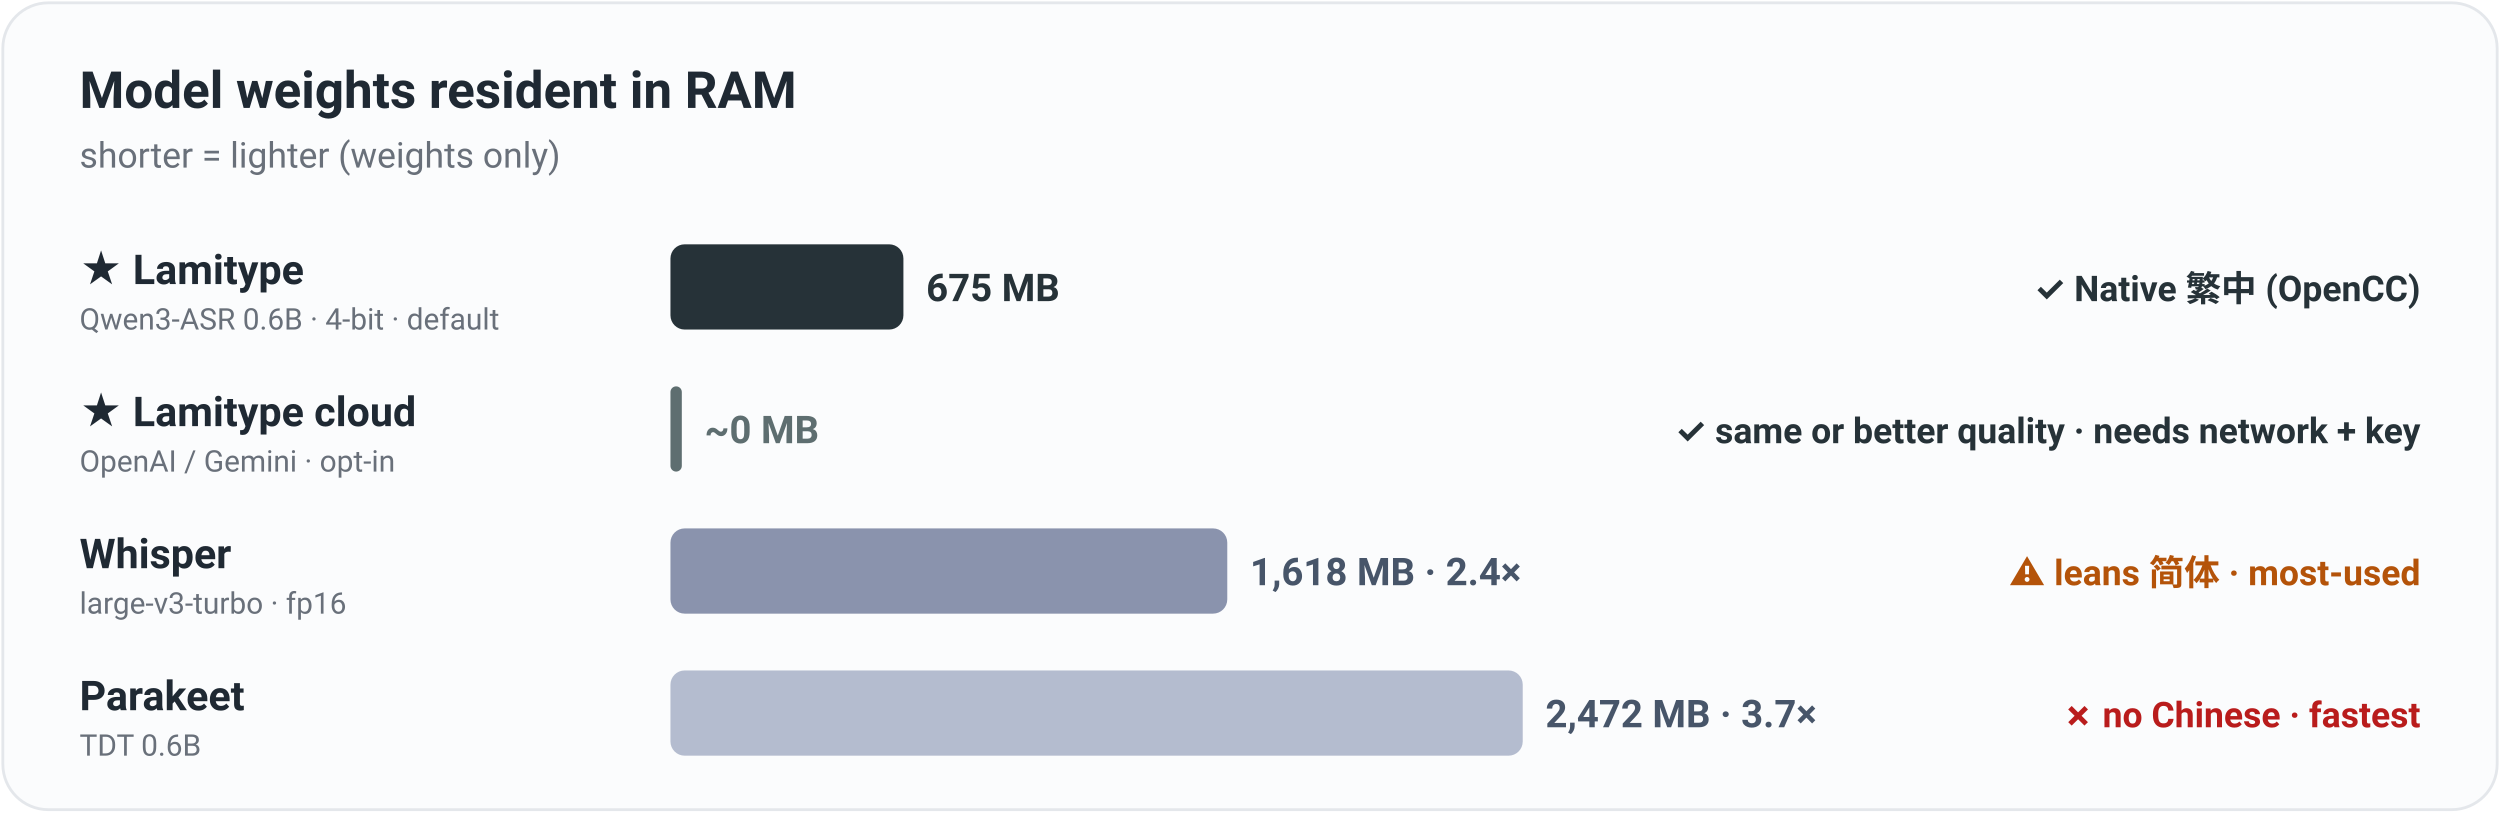
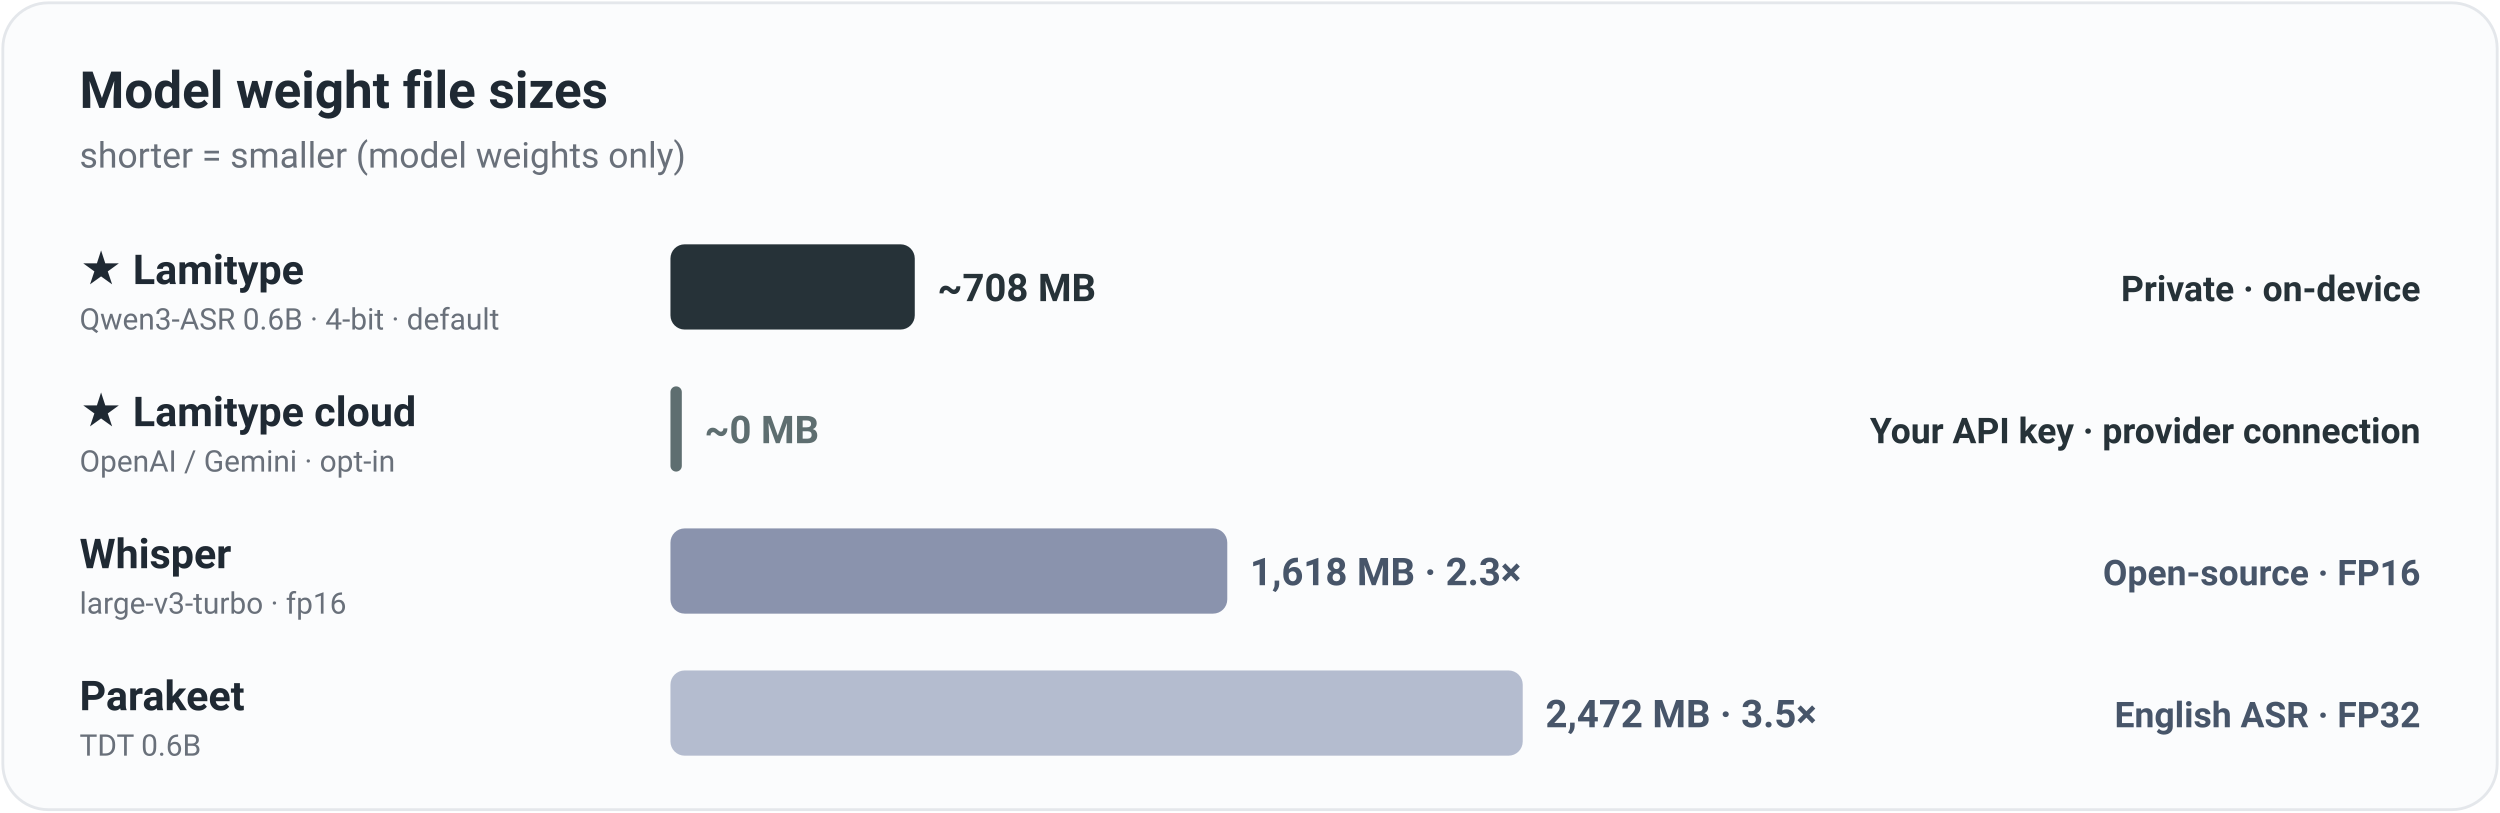
<svg xmlns="http://www.w3.org/2000/svg" viewBox="0 0 880 286" font-family="-apple-system,'Segoe UI',Roboto,'PingFang TC',Helvetica,Arial,sans-serif">
  <rect x="1" y="1" width="878" height="284" rx="16" fill="#fbfcfd" stroke="#e4e7eb" />
-   <text x="28" y="38" font-size="18" font-weight="700" fill="#1f2933">Model weights resident in RAM</text>
-   <text x="28" y="59" font-size="12.5" fill="#69707a">shorter = lighter (weights only)</text>
+   <text x="28" y="38" font-size="18" font-weight="700" fill="#1f2933">Model weight file sizes</text>
+   <text x="28" y="59" font-size="12.5" fill="#69707a">shorter = smaller (model weights only)</text>
  <text x="28" y="100" font-size="14.5" font-weight="700" fill="#1f2933">★ Lamitype</text>
  <text x="28" y="116" font-size="10.5" fill="#69707a">Qwen3-ASR 0.6B · 4-bit · default</text>
-   <rect x="236" y="86" width="82" height="30" rx="5" fill="#263238" />
-   <text x="326" y="106" font-size="13.5" font-weight="700" fill="#263238">675 MB</text>
-   <text x="852" y="106" text-anchor="end" font-size="12.5" font-weight="700" fill="#263238">✓ Native 繁中 (OpenCC)</text>
+   <rect x="236" y="86" width="86" height="30" rx="5" fill="#263238" />
+   <text x="330" y="106" font-size="13.5" font-weight="700" fill="#263238">~708 MB</text>
+   <text x="852" y="106" text-anchor="end" font-size="12.5" font-weight="700" fill="#263238">Private · on-device</text>
  <text x="28" y="150" font-size="14.5" font-weight="700" fill="#1f2933">★ Lamitype cloud</text>
  <text x="28" y="166" font-size="10.5" fill="#69707a">OpenAI / Gemini · opt-in</text>
  <rect x="236" y="136" width="4" height="30" rx="2" fill="#5E6E70" />
  <text x="248" y="156" font-size="13.5" font-weight="700" fill="#5E6E70">~0 MB</text>
-   <text x="852" y="156" text-anchor="end" font-size="12.5" font-weight="700" fill="#263238">✓ same or better quality · needs network + key</text>
+   <text x="852" y="156" text-anchor="end" font-size="12.5" font-weight="700" fill="#263238">Your API key · provider connection</text>
  <text x="28" y="200" font-size="14.5" font-weight="700" fill="#1f2933">Whisper</text>
  <text x="28" y="216" font-size="10.5" fill="#69707a">large-v3-turbo · fp16</text>
  <rect x="236" y="186" width="196" height="30" rx="5" fill="#8a93ad" />
-   <text x="440" y="206" font-size="13.5" font-weight="700" fill="#475569">1,618 MB · 2.4×</text>
-   <text x="852" y="206" text-anchor="end" font-size="12.5" font-weight="700" fill="#b45309">⚠ leans 简体 · most-used</text>
+   <text x="440" y="206" font-size="13.5" font-weight="700" fill="#475569">1,618 MB · 2.3×</text>
+   <text x="852" y="206" text-anchor="end" font-size="12.5" font-weight="700" fill="#475569">Open-source · FP16</text>
  <text x="28" y="250" font-size="14.5" font-weight="700" fill="#1f2933">Parakeet</text>
  <text x="28" y="266" font-size="10.5" fill="#69707a">TDT 0.6B</text>
  <rect x="236" y="236" width="300" height="30" rx="5" fill="#b4bccf" />
-   <text x="544" y="256" font-size="13.5" font-weight="700" fill="#475569">2,472 MB · 3.7×</text>
-   <text x="852" y="256" text-anchor="end" font-size="12.5" font-weight="700" fill="#b91c1c">✗ no Chinese · fastest</text>
+   <text x="544" y="256" font-size="13.5" font-weight="700" fill="#475569">2,472 MB · 3.5×</text>
+   <text x="852" y="256" text-anchor="end" font-size="12.5" font-weight="700" fill="#475569">English ASR · FP32</text>
</svg>
